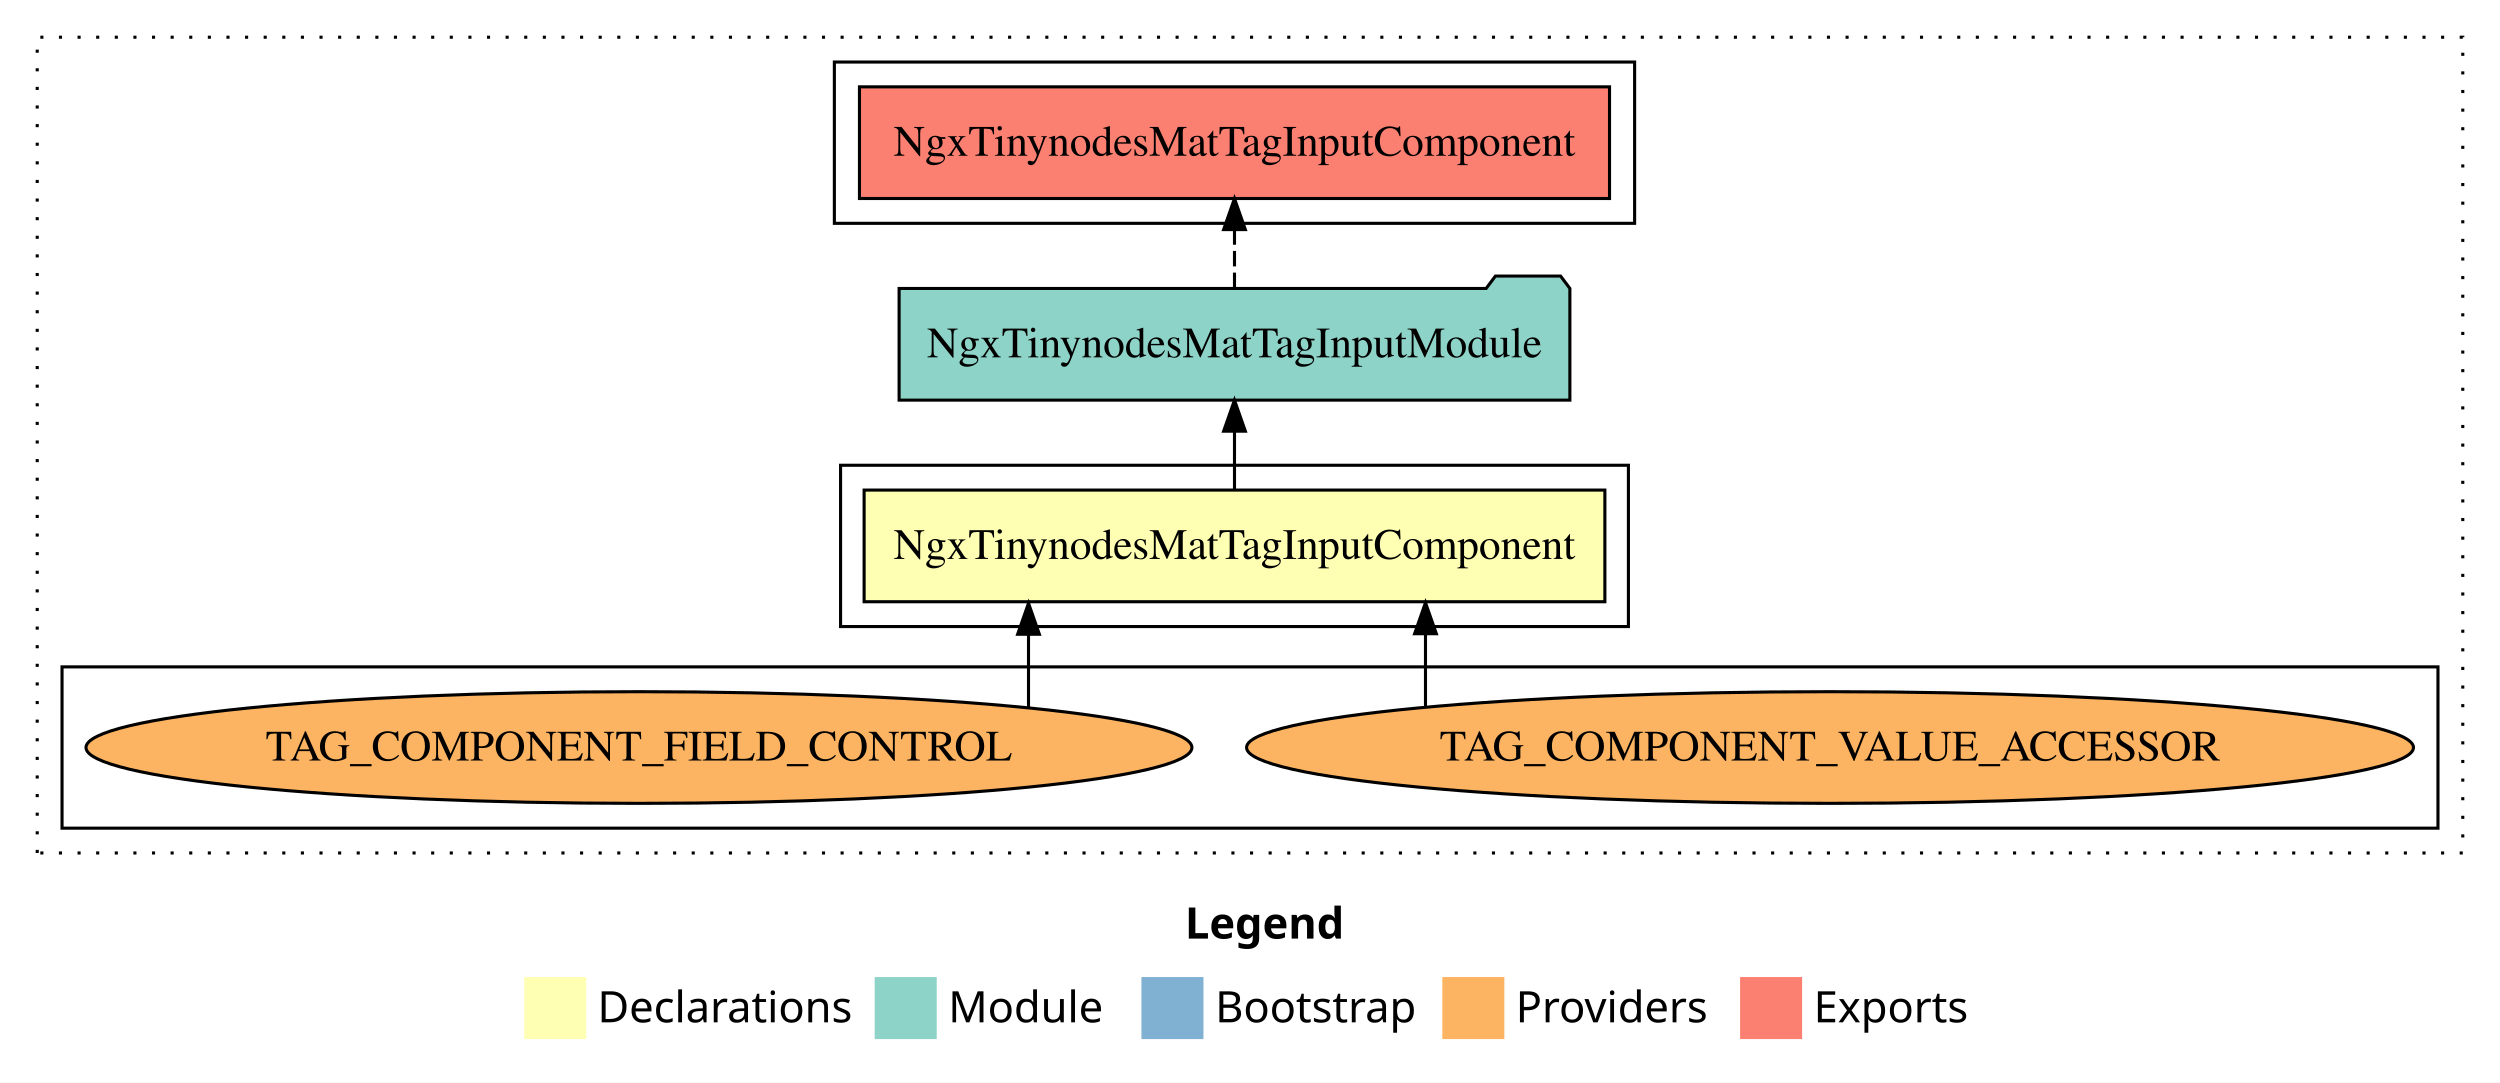
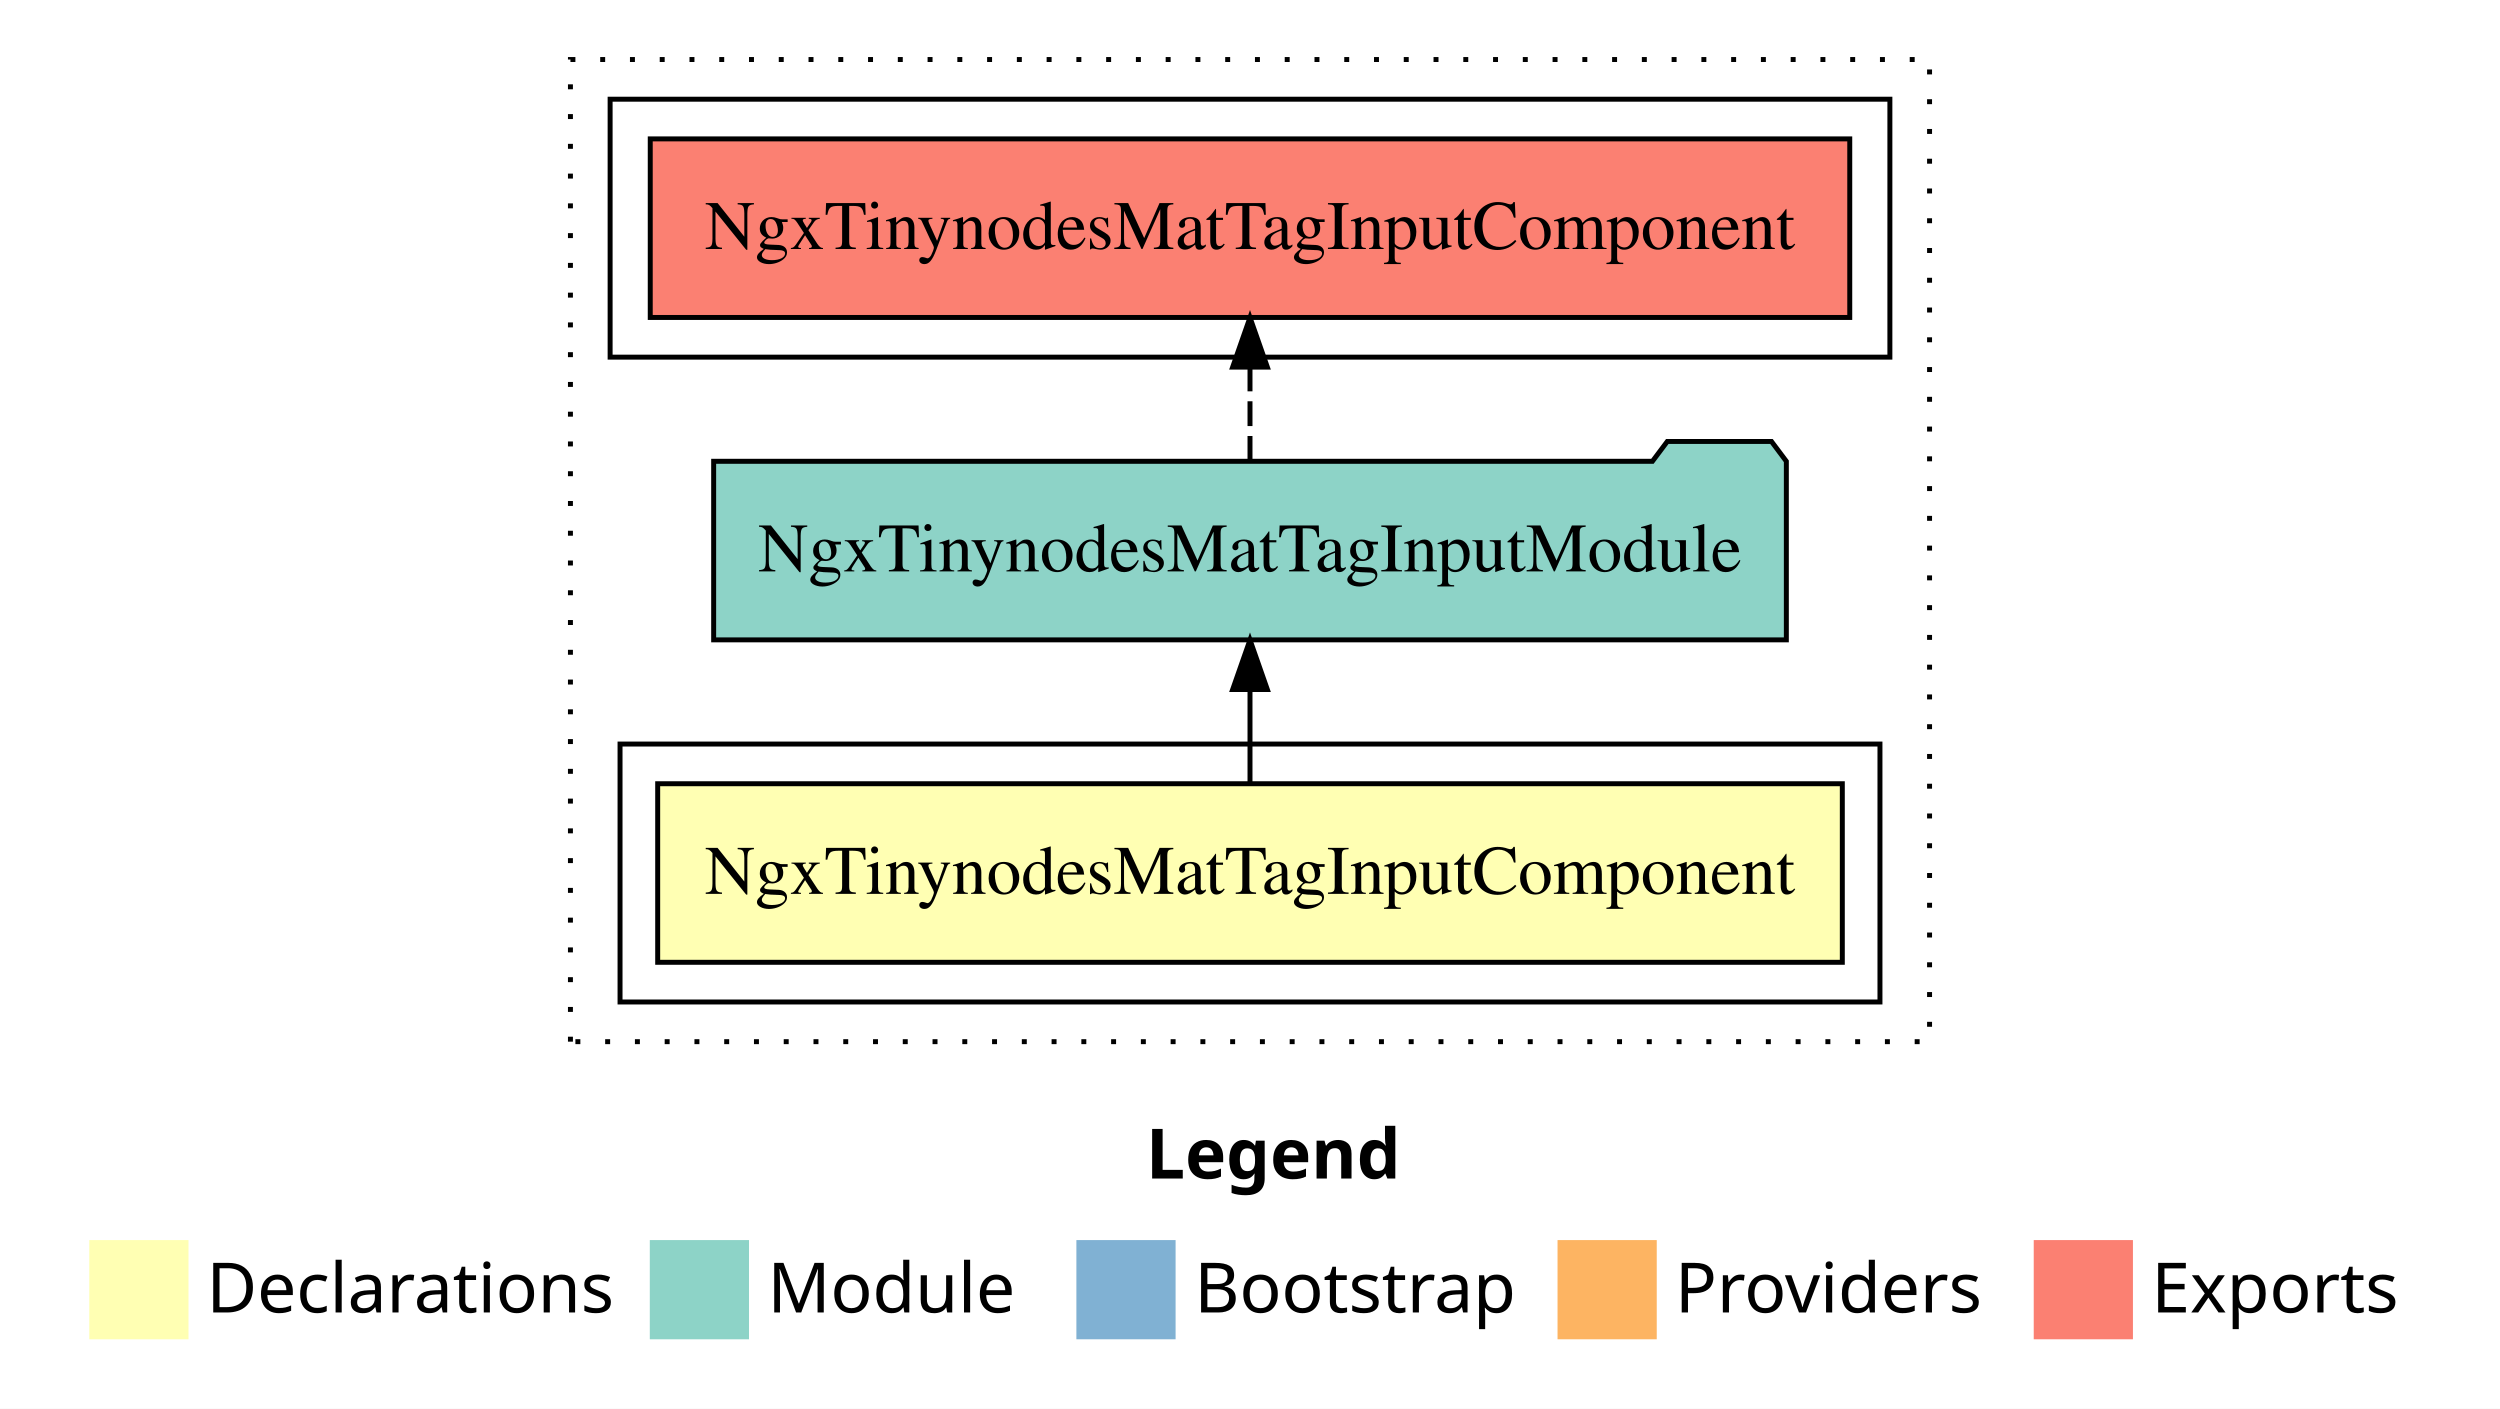
- <svg xmlns="http://www.w3.org/2000/svg" width="806pt" height="349pt" viewBox="0.00 0.00 806.00 349.00">
-   <g id="graph0" class="graph" transform="scale(1 1) rotate(0) translate(4 345)">
-     <polygon fill="#ffffff" stroke="transparent" points="-4,4 -4,-345 802,-345 802,4 -4,4" />
-     <text text-anchor="start" x="378.009" y="-42.4" font-family="sans-serif" font-weight="bold" font-size="14.00" fill="#000000">Legend</text>
-     <polygon fill="#ffffb3" stroke="transparent" points="165,-10 165,-30 185,-30 185,-10 165,-10" />
-     <text text-anchor="start" x="188.629" y="-15.4" font-family="sans-serif" font-size="14.00" fill="#000000">  Declarations</text>
-     <polygon fill="#8dd3c7" stroke="transparent" points="278,-10 278,-30 298,-30 298,-10 278,-10" />
-     <text text-anchor="start" x="301.725" y="-15.4" font-family="sans-serif" font-size="14.00" fill="#000000">  Module</text>
-     <polygon fill="#80b1d3" stroke="transparent" points="364,-10 364,-30 384,-30 384,-10 364,-10" />
-     <text text-anchor="start" x="387.781" y="-15.4" font-family="sans-serif" font-size="14.00" fill="#000000">  Bootstrap</text>
-     <polygon fill="#fdb462" stroke="transparent" points="461,-10 461,-30 481,-30 481,-10 461,-10" />
-     <text text-anchor="start" x="484.673" y="-15.4" font-family="sans-serif" font-size="14.00" fill="#000000">  Providers</text>
-     <polygon fill="#fb8072" stroke="transparent" points="557,-10 557,-30 577,-30 577,-10 557,-10" />
-     <text text-anchor="start" x="580.726" y="-15.4" font-family="sans-serif" font-size="14.00" fill="#000000">  Exports</text>
+ <svg xmlns="http://www.w3.org/2000/svg" width="504pt" height="284pt" viewBox="0.00 0.00 504.00 284.00">
+   <g id="graph0" class="graph" transform="scale(1 1) rotate(0) translate(4 280)">
+     <polygon fill="#ffffff" stroke="transparent" points="-4,4 -4,-280 500,-280 500,4 -4,4" />
+     <text text-anchor="start" x="227.009" y="-42.4" font-family="sans-serif" font-weight="bold" font-size="14.00" fill="#000000">Legend</text>
+     <polygon fill="#ffffb3" stroke="transparent" points="14,-10 14,-30 34,-30 34,-10 14,-10" />
+     <text text-anchor="start" x="37.629" y="-15.4" font-family="sans-serif" font-size="14.00" fill="#000000">  Declarations</text>
+     <polygon fill="#8dd3c7" stroke="transparent" points="127,-10 127,-30 147,-30 147,-10 127,-10" />
+     <text text-anchor="start" x="150.725" y="-15.4" font-family="sans-serif" font-size="14.00" fill="#000000">  Module</text>
+     <polygon fill="#80b1d3" stroke="transparent" points="213,-10 213,-30 233,-30 233,-10 213,-10" />
+     <text text-anchor="start" x="236.781" y="-15.4" font-family="sans-serif" font-size="14.00" fill="#000000">  Bootstrap</text>
+     <polygon fill="#fdb462" stroke="transparent" points="310,-10 310,-30 330,-30 330,-10 310,-10" />
+     <text text-anchor="start" x="333.673" y="-15.4" font-family="sans-serif" font-size="14.00" fill="#000000">  Providers</text>
+     <polygon fill="#fb8072" stroke="transparent" points="406,-10 406,-30 426,-30 426,-10 406,-10" />
+     <text text-anchor="start" x="429.726" y="-15.4" font-family="sans-serif" font-size="14.00" fill="#000000">  Exports</text>
    <g id="clust1" class="cluster">
-       <polygon fill="none" stroke="#000000" stroke-dasharray="1,5" points="8,-70 8,-333 790,-333 790,-70 8,-70" />
+       <polygon fill="none" stroke="#000000" stroke-dasharray="1,5" points="111,-70 111,-268 385,-268 385,-70 111,-70" />
    </g>
    <g id="clust2" class="cluster">
-       <polygon fill="none" stroke="#000000" points="267,-143 267,-195 521,-195 521,-143 267,-143" />
-     </g>
-     <g id="clust3" class="cluster">
-       <polygon fill="none" stroke="#000000" points="16,-78 16,-130 782,-130 782,-78 16,-78" />
+       <polygon fill="none" stroke="#000000" points="121,-78 121,-130 375,-130 375,-78 121,-78" />
    </g>
    <g id="clust5" class="cluster">
-       <polygon fill="none" stroke="#000000" points="265,-273 265,-325 523,-325 523,-273 265,-273" />
+       <polygon fill="none" stroke="#000000" points="119,-208 119,-260 377,-260 377,-208 119,-208" />
    </g>
    <g id="node1" class="node">
-       <polygon fill="#ffffb3" stroke="#000000" points="513.41,-187 274.59,-187 274.59,-151 513.41,-151 513.41,-187" />
-       <text text-anchor="middle" x="394" y="-164.8" font-family="Times,serif" font-size="14.00" fill="#000000">NgxTinynodesMatTagInputComponent</text>
+       <polygon fill="#ffffb3" stroke="#000000" points="367.41,-122 128.59,-122 128.59,-86 367.41,-86 367.41,-122" />
+       <text text-anchor="middle" x="248" y="-99.8" font-family="Times,serif" font-size="14.00" fill="#000000">NgxTinynodesMatTagInputComponent</text>
    </g>
    <g id="node2" class="node">
-       <polygon fill="#8dd3c7" stroke="#000000" points="502.127,-252 499.127,-256 478.127,-256 475.127,-252 285.873,-252 285.873,-216 502.127,-216 502.127,-252" />
-       <text text-anchor="middle" x="394" y="-229.8" font-family="Times,serif" font-size="14.00" fill="#000000">NgxTinynodesMatTagInputModule</text>
+       <polygon fill="#8dd3c7" stroke="#000000" points="356.127,-187 353.127,-191 332.127,-191 329.127,-187 139.873,-187 139.873,-151 356.127,-151 356.127,-187" />
+       <text text-anchor="middle" x="248" y="-164.8" font-family="Times,serif" font-size="14.00" fill="#000000">NgxTinynodesMatTagInputModule</text>
    </g>
    <g id="edge1" class="edge">
-       <path fill="none" stroke="#000000" d="M394,-187.106C394,-187.106 394,-205.991 394,-205.991" />
-       <polygon fill="#000000" stroke="#000000" points="390.5,-205.991 394,-215.991 397.5,-205.991 390.5,-205.991" />
-     </g>
-     <g id="node5" class="node">
-       <polygon fill="#fb8072" stroke="#000000" points="514.91,-317 273.09,-317 273.09,-281 514.91,-281 514.91,-317" />
-       <text text-anchor="middle" x="394" y="-294.8" font-family="Times,serif" font-size="14.00" fill="#000000">NgxTinynodesMatTagInputComponent </text>
-     </g>
-     <g id="edge4" class="edge">
-       <path fill="none" stroke="#000000" stroke-dasharray="5,2" d="M394,-252.106C394,-252.106 394,-270.991 394,-270.991" />
-       <polygon fill="#000000" stroke="#000000" points="390.5,-270.991 394,-280.991 397.5,-270.991 390.5,-270.991" />
+       <path fill="none" stroke="#000000" d="M248,-122.106C248,-122.106 248,-140.991 248,-140.991" />
+       <polygon fill="#000000" stroke="#000000" points="244.5,-140.991 248,-150.991 251.5,-140.991 244.5,-140.991" />
    </g>
    <g id="node3" class="node">
-       <ellipse fill="#fdb462" stroke="#000000" cx="586" cy="-104" rx="188.106" ry="18" />
-       <text text-anchor="middle" x="586" y="-99.8" font-family="Times,serif" font-size="14.00" fill="#000000">TAG_COMPONENT_VALUE_ACCESSOR</text>
+       <polygon fill="#fb8072" stroke="#000000" points="368.91,-252 127.09,-252 127.09,-216 368.91,-216 368.91,-252" />
+       <text text-anchor="middle" x="248" y="-229.8" font-family="Times,serif" font-size="14.00" fill="#000000">NgxTinynodesMatTagInputComponent </text>
    </g>
    <g id="edge2" class="edge">
-       <path fill="none" stroke="#000000" d="M455.576,-117.154C455.576,-117.154 455.576,-140.694 455.576,-140.694" />
-       <polygon fill="#000000" stroke="#000000" points="452.076,-140.694 455.576,-150.694 459.076,-140.694 452.076,-140.694" />
-     </g>
-     <g id="node4" class="node">
-       <ellipse fill="#fdb462" stroke="#000000" cx="202" cy="-104" rx="178.275" ry="18" />
-       <text text-anchor="middle" x="202" y="-99.8" font-family="Times,serif" font-size="14.00" fill="#000000">TAG_COMPONENT_FIELD_CONTROL</text>
-     </g>
-     <g id="edge3" class="edge">
-       <path fill="none" stroke="#000000" d="M327.591,-116.842C327.591,-116.842 327.591,-140.523 327.591,-140.523" />
-       <polygon fill="#000000" stroke="#000000" points="324.091,-140.523 327.591,-150.523 331.091,-140.523 324.091,-140.523" />
+       <path fill="none" stroke="#000000" stroke-dasharray="5,2" d="M248,-187.106C248,-187.106 248,-205.991 248,-205.991" />
+       <polygon fill="#000000" stroke="#000000" points="244.5,-205.991 248,-215.991 251.5,-205.991 244.5,-205.991" />
    </g>
  </g>
</svg>
